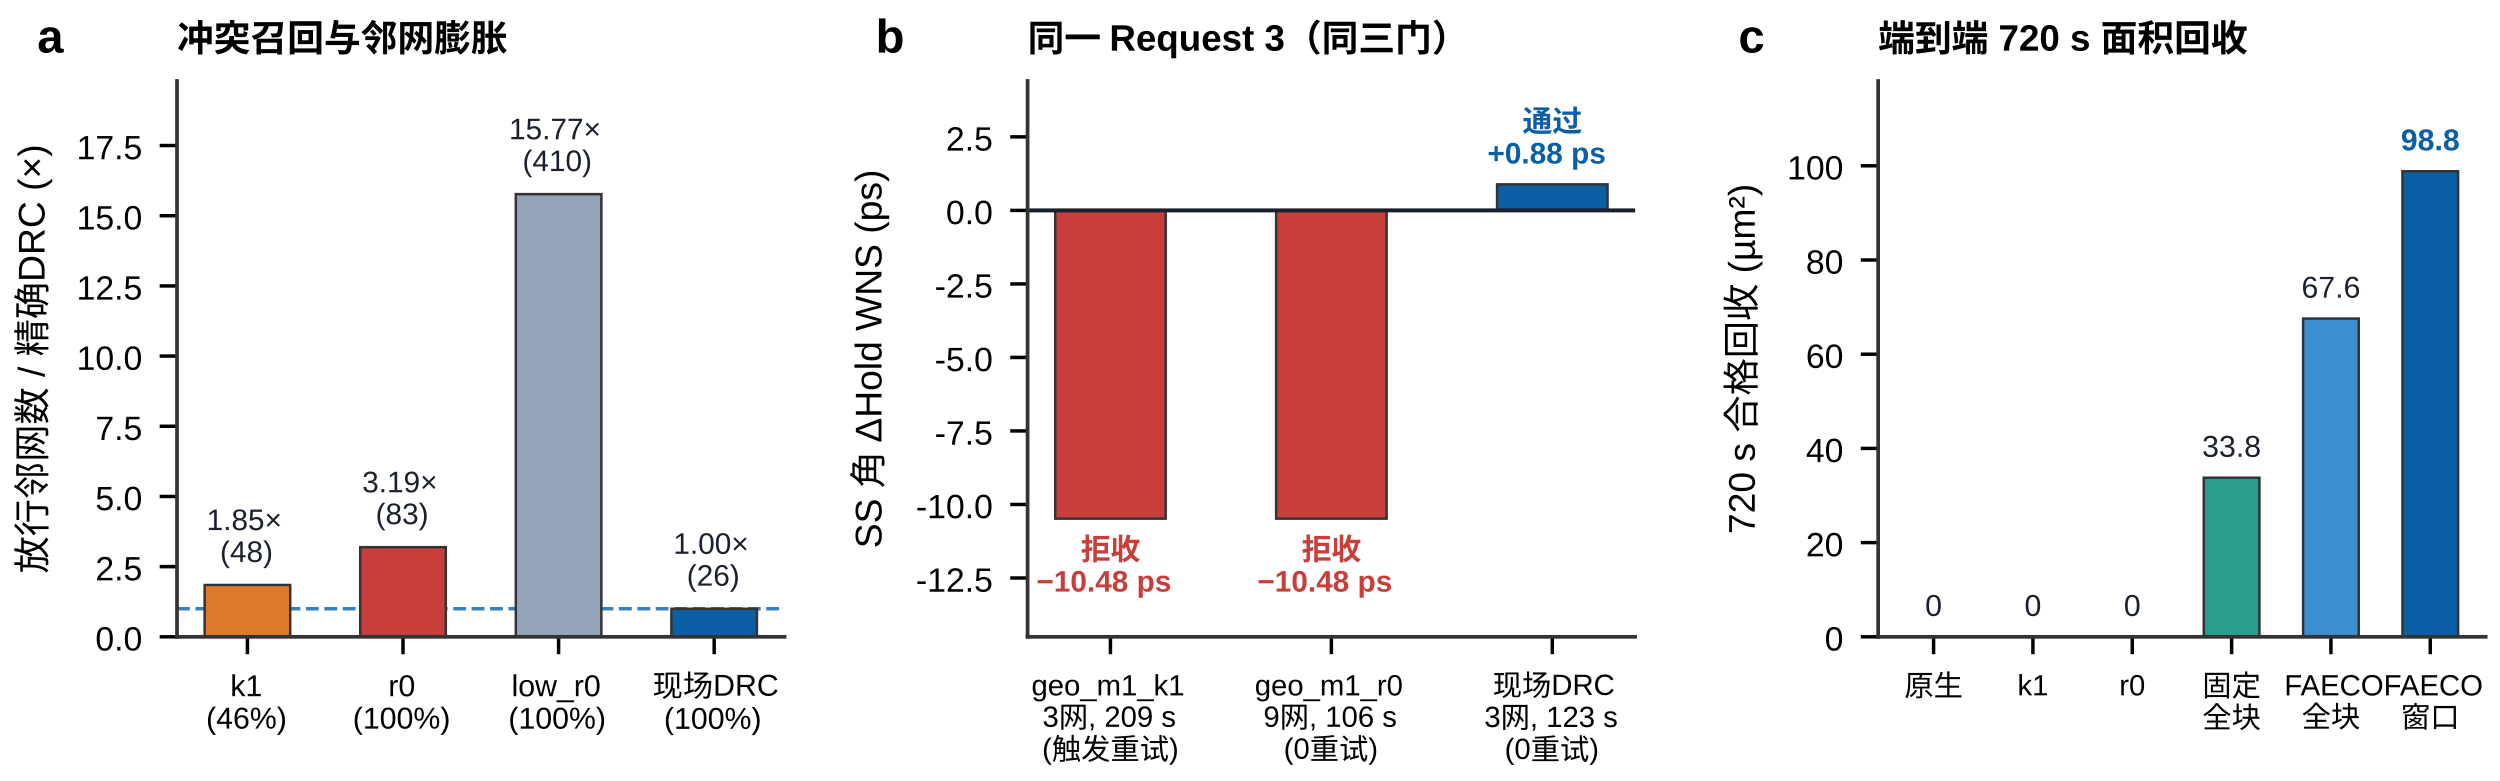
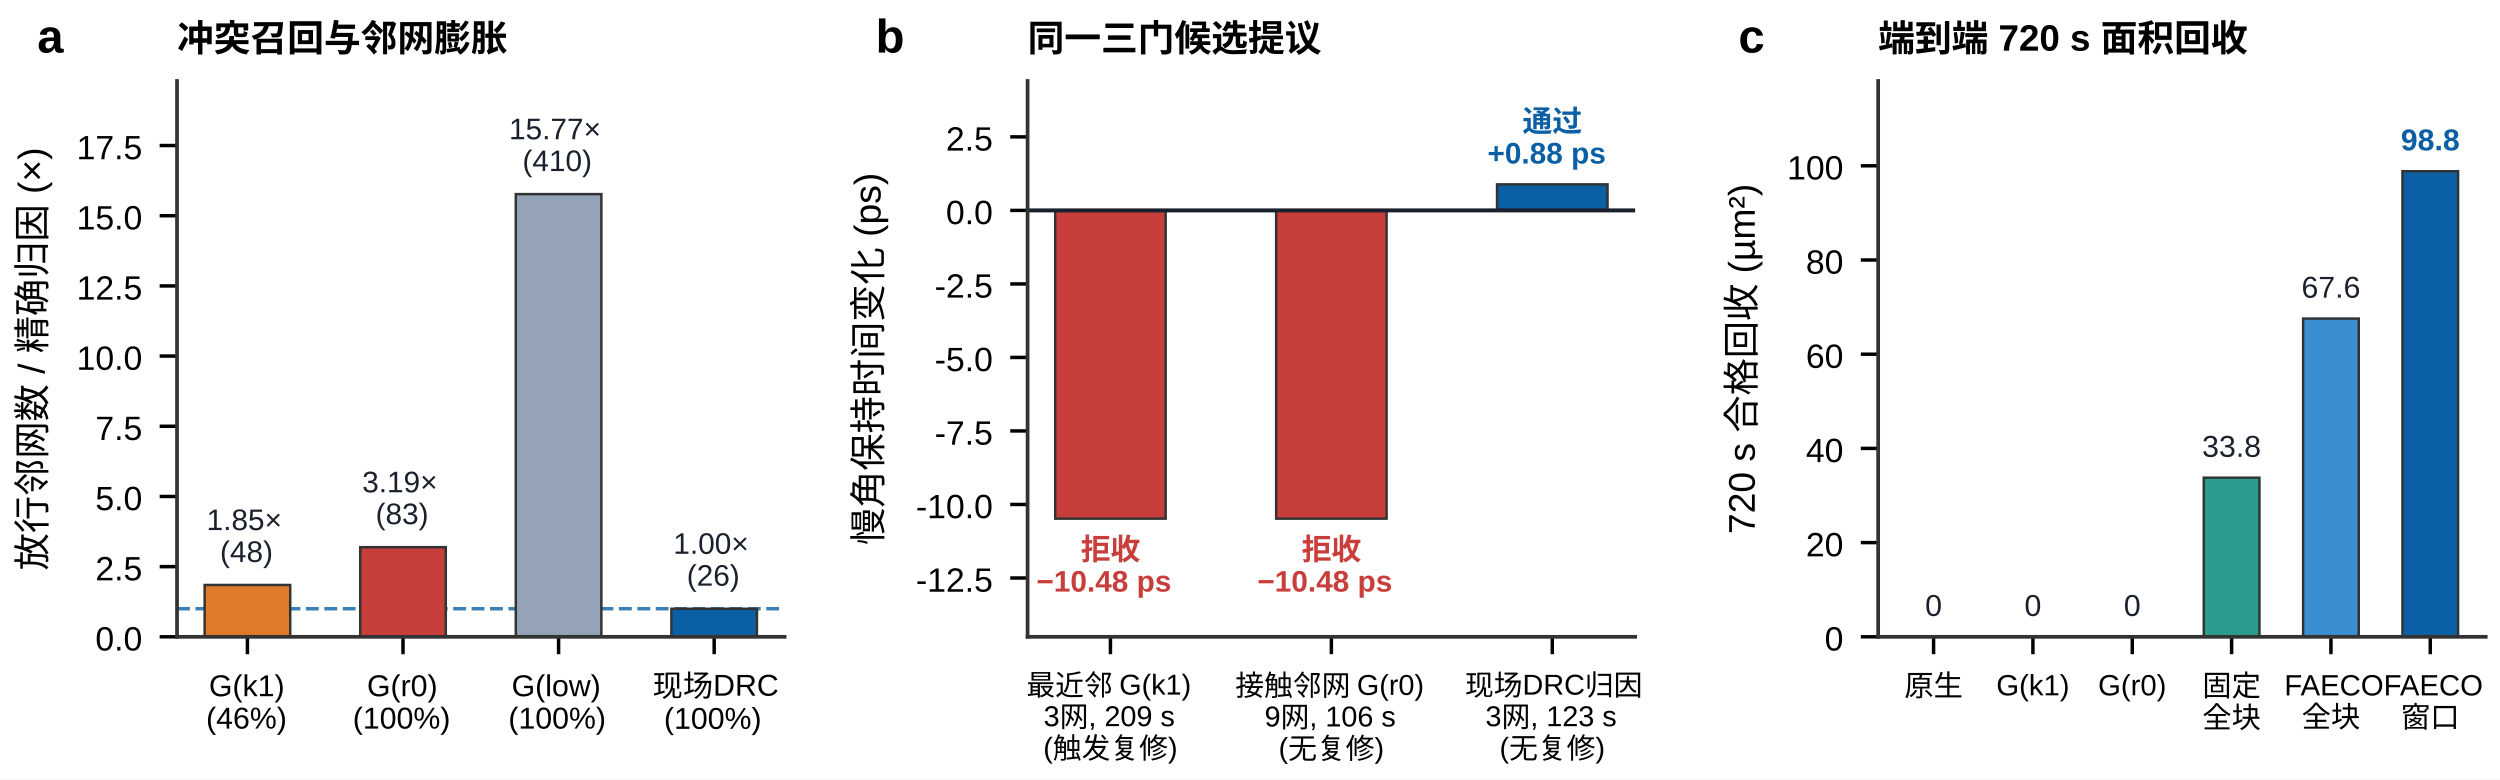
- <svg xmlns="http://www.w3.org/2000/svg" xmlns:xlink="http://www.w3.org/1999/xlink" width="503.741pt" height="157.315pt" viewBox="0 0 503.741 157.315" version="1.1">
+ <svg xmlns="http://www.w3.org/2000/svg" xmlns:xlink="http://www.w3.org/1999/xlink" width="503.741pt" height="157.083pt" viewBox="0 0 503.741 157.083" version="1.1">
  <defs>
    <style type="text/css">*{stroke-linejoin: round; stroke-linecap: butt}</style>
  </defs>
  <g id="figure_1">
    <g id="patch_1">
-       <path d="M 0 157.315  L 503.741 157.315  L 503.741 0  L 0 0  z " style="fill: #ffffff" />
+       <path d="M 0 157.083  L 503.741 157.083  L 503.741 0  L 0 0  z " style="fill: #ffffff" />
    </g>
    <g id="axes_1">
      <g id="patch_2">
        <path d="M 35.669 128.316  L 158.088 128.316  L 158.088 16.32  L 35.669 16.32  z " style="fill: #ffffff" />
      </g>
      <g id="line2d_1">
-         <path d="M 35.669 122.659  L 158.088 122.659  " clip-path="url(#p9591e8ab1e)" style="fill: none; stroke-dasharray: 2.59,1.12; stroke-dashoffset: 0; stroke: #0b5fa5; stroke-opacity: 0.8; stroke-width: 0.7" />
+         <path d="M 35.669 122.659  L 158.088 122.659  " clip-path="url(#p431091b44b)" style="fill: none; stroke-dasharray: 2.59,1.12; stroke-dashoffset: 0; stroke: #0b5fa5; stroke-opacity: 0.8; stroke-width: 0.7" />
      </g>
      <g id="patch_3">
-         <path d="M 41.233 128.316  L 58.476 128.316  L 58.476 117.873  L 41.233 117.873  z " clip-path="url(#p9591e8ab1e)" style="fill: #e07a2b; stroke: #333333; stroke-width: 0.5; stroke-linejoin: miter" />
+         <path d="M 41.233 128.316  L 58.476 128.316  L 58.476 117.873  L 41.233 117.873  z " clip-path="url(#p431091b44b)" style="fill: #e07a2b; stroke: #333333; stroke-width: 0.5; stroke-linejoin: miter" />
      </g>
      <g id="patch_4">
-         <path d="M 72.583 128.316  L 89.825 128.316  L 89.825 110.259  L 72.583 110.259  z " clip-path="url(#p9591e8ab1e)" style="fill: #c83e3b; stroke: #333333; stroke-width: 0.5; stroke-linejoin: miter" />
+         <path d="M 72.583 128.316  L 89.825 128.316  L 89.825 110.259  L 72.583 110.259  z " clip-path="url(#p431091b44b)" style="fill: #c83e3b; stroke: #333333; stroke-width: 0.5; stroke-linejoin: miter" />
      </g>
      <g id="patch_5">
-         <path d="M 103.932 128.316  L 121.174 128.316  L 121.174 39.119  L 103.932 39.119  z " clip-path="url(#p9591e8ab1e)" style="fill: #94a3b8; stroke: #333333; stroke-width: 0.5; stroke-linejoin: miter" />
+         <path d="M 103.932 128.316  L 121.174 128.316  L 121.174 39.119  L 103.932 39.119  z " clip-path="url(#p431091b44b)" style="fill: #94a3b8; stroke: #333333; stroke-width: 0.5; stroke-linejoin: miter" />
      </g>
      <g id="patch_6">
-         <path d="M 135.281 128.316  L 152.523 128.316  L 152.523 122.659  L 135.281 122.659  z " clip-path="url(#p9591e8ab1e)" style="fill: #0b5fa5; stroke: #333333; stroke-width: 0.5; stroke-linejoin: miter" />
+         <path d="M 135.281 128.316  L 152.523 128.316  L 152.523 122.659  L 135.281 122.659  z " clip-path="url(#p431091b44b)" style="fill: #0b5fa5; stroke: #333333; stroke-width: 0.5; stroke-linejoin: miter" />
      </g>
      <g id="matplotlib.axis_1">
        <g id="xtick_1">
          <g id="line2d_2">
            <defs>
-               <path id="m02118db92a" d="M 0 0  L 0 3.5  " style="stroke: #000000; stroke-width: 0.7" />
+               <path id="mb776155cb5" d="M 0 0  L 0 3.5  " style="stroke: #000000; stroke-width: 0.7" />
            </defs>
            <g>
-               <use xlink:href="#m02118db92a" x="49.854" y="128.316" style="stroke: #000000; stroke-width: 0.7" />
+               <use xlink:href="#mb776155cb5" x="49.854" y="128.316" style="stroke: #000000; stroke-width: 0.7" />
            </g>
          </g>
          <g id="text_1">
-             <text style="font-size: 6.1px; font-family: 'Microsoft YaHei', 'Arial', 'DejaVu Sans', sans-serif" transform="translate(46.40558 140.2822)">k1</text>
+             <text style="font-size: 6.1px; font-family: 'Microsoft YaHei', 'Arial', 'DejaVu Sans', sans-serif" transform="translate(42.09984 140.2822)">G(k1)</text>
            <text style="font-size: 6.1px; font-family: 'Microsoft YaHei', 'Arial', 'DejaVu Sans', sans-serif" transform="translate(41.52606 146.8081)">(46%)</text>
          </g>
        </g>
        <g id="xtick_2">
          <g id="line2d_3">
            <g>
-               <use xlink:href="#m02118db92a" x="81.204" y="128.316" style="stroke: #000000; stroke-width: 0.7" />
+               <use xlink:href="#mb776155cb5" x="81.204" y="128.316" style="stroke: #000000; stroke-width: 0.7" />
            </g>
          </g>
          <g id="text_2">
-             <text style="font-size: 6.1px; font-family: 'Microsoft YaHei', 'Arial', 'DejaVu Sans', sans-serif" transform="translate(78.25049 140.2822)">r0</text>
+             <text style="font-size: 6.1px; font-family: 'Microsoft YaHei', 'Arial', 'DejaVu Sans', sans-serif" transform="translate(73.94475 140.2822)">G(r0)</text>
            <text style="font-size: 6.1px; font-family: 'Microsoft YaHei', 'Arial', 'DejaVu Sans', sans-serif" transform="translate(71.0868 146.8081)">(100%)</text>
          </g>
        </g>
        <g id="xtick_3">
          <g id="line2d_4">
            <g>
-               <use xlink:href="#m02118db92a" x="112.553" y="128.316" style="stroke: #000000; stroke-width: 0.7" />
+               <use xlink:href="#mb776155cb5" x="112.553" y="128.316" style="stroke: #000000; stroke-width: 0.7" />
            </g>
          </g>
          <g id="text_3">
-             <text style="font-size: 6.1px; font-family: 'Microsoft YaHei', 'Arial', 'DejaVu Sans', sans-serif" transform="translate(103.0737 140.2822)">low_r0</text>
-             <text style="font-size: 6.1px; font-family: 'Microsoft YaHei', 'Arial', 'DejaVu Sans', sans-serif" transform="translate(102.4361 146.8197)">(100%)</text>
+             <text style="font-size: 6.1px; font-family: 'Microsoft YaHei', 'Arial', 'DejaVu Sans', sans-serif" transform="translate(103.0885 140.2822)">G(low)</text>
+             <text style="font-size: 6.1px; font-family: 'Microsoft YaHei', 'Arial', 'DejaVu Sans', sans-serif" transform="translate(102.4361 146.8081)">(100%)</text>
          </g>
        </g>
        <g id="xtick_4">
          <g id="line2d_5">
            <g>
-               <use xlink:href="#m02118db92a" x="143.902" y="128.316" style="stroke: #000000; stroke-width: 0.7" />
+               <use xlink:href="#mb776155cb5" x="143.902" y="128.316" style="stroke: #000000; stroke-width: 0.7" />
            </g>
          </g>
          <g id="text_4">
            <text style="font-size: 6.1px; font-family: 'Microsoft YaHei', 'Arial', 'DejaVu Sans', sans-serif" transform="translate(131.4941 140.3414)">现场DRC</text>
            <text style="font-size: 6.1px; font-family: 'Microsoft YaHei', 'Arial', 'DejaVu Sans', sans-serif" transform="translate(133.7854 146.8673)">(100%)</text>
          </g>
        </g>
      </g>
      <g id="matplotlib.axis_2">
        <g id="ytick_1">
          <g id="line2d_6">
            <defs>
-               <path id="mab8eb1d636" d="M 0 0  L -3.5 0  " style="stroke: #000000; stroke-width: 0.7" />
+               <path id="ma12d521ee5" d="M 0 0  L -3.5 0  " style="stroke: #000000; stroke-width: 0.7" />
            </defs>
            <g>
-               <use xlink:href="#mab8eb1d636" x="35.669" y="128.316" style="stroke: #000000; stroke-width: 0.7" />
+               <use xlink:href="#ma12d521ee5" x="35.669" y="128.316" style="stroke: #000000; stroke-width: 0.7" />
            </g>
          </g>
          <g id="text_5">
            <text style="font-size: 6.8px; font-family: 'Microsoft YaHei', 'Arial', 'DejaVu Sans', sans-serif; text-anchor: end" x="28.669" y="131.076" transform="rotate(-0 28.66892 131.0764)">0.0</text>
          </g>
        </g>
        <g id="ytick_2">
          <g id="line2d_7">
            <g>
-               <use xlink:href="#mab8eb1d636" x="35.669" y="114.175" style="stroke: #000000; stroke-width: 0.7" />
+               <use xlink:href="#ma12d521ee5" x="35.669" y="114.175" style="stroke: #000000; stroke-width: 0.7" />
            </g>
          </g>
          <g id="text_6">
            <text style="font-size: 6.8px; font-family: 'Microsoft YaHei', 'Arial', 'DejaVu Sans', sans-serif; text-anchor: end" x="28.669" y="116.935" transform="rotate(-0 28.66892 116.9355)">2.5</text>
          </g>
        </g>
        <g id="ytick_3">
          <g id="line2d_8">
            <g>
-               <use xlink:href="#mab8eb1d636" x="35.669" y="100.034" style="stroke: #000000; stroke-width: 0.7" />
+               <use xlink:href="#ma12d521ee5" x="35.669" y="100.034" style="stroke: #000000; stroke-width: 0.7" />
            </g>
          </g>
          <g id="text_7">
            <text style="font-size: 6.8px; font-family: 'Microsoft YaHei', 'Arial', 'DejaVu Sans', sans-serif; text-anchor: end" x="28.669" y="102.795" transform="rotate(-0 28.66892 102.7945)">5.0</text>
          </g>
        </g>
        <g id="ytick_4">
          <g id="line2d_9">
            <g>
-               <use xlink:href="#mab8eb1d636" x="35.669" y="85.893" style="stroke: #000000; stroke-width: 0.7" />
+               <use xlink:href="#ma12d521ee5" x="35.669" y="85.893" style="stroke: #000000; stroke-width: 0.7" />
            </g>
          </g>
          <g id="text_8">
            <text style="font-size: 6.8px; font-family: 'Microsoft YaHei', 'Arial', 'DejaVu Sans', sans-serif; text-anchor: end" x="28.669" y="88.654" transform="rotate(-0 28.66892 88.65363)">7.5</text>
          </g>
        </g>
        <g id="ytick_5">
          <g id="line2d_10">
            <g>
-               <use xlink:href="#mab8eb1d636" x="35.669" y="71.752" style="stroke: #000000; stroke-width: 0.7" />
+               <use xlink:href="#ma12d521ee5" x="35.669" y="71.752" style="stroke: #000000; stroke-width: 0.7" />
            </g>
          </g>
          <g id="text_9">
            <text style="font-size: 6.8px; font-family: 'Microsoft YaHei', 'Arial', 'DejaVu Sans', sans-serif; text-anchor: end" x="28.669" y="74.513" transform="rotate(-0 28.66892 74.51272)">10.0</text>
          </g>
        </g>
        <g id="ytick_6">
          <g id="line2d_11">
            <g>
-               <use xlink:href="#mab8eb1d636" x="35.669" y="57.611" style="stroke: #000000; stroke-width: 0.7" />
+               <use xlink:href="#ma12d521ee5" x="35.669" y="57.611" style="stroke: #000000; stroke-width: 0.7" />
            </g>
          </g>
          <g id="text_10">
            <text style="font-size: 6.8px; font-family: 'Microsoft YaHei', 'Arial', 'DejaVu Sans', sans-serif; text-anchor: end" x="28.669" y="60.372" transform="rotate(-0 28.66892 60.37181)">12.5</text>
          </g>
        </g>
        <g id="ytick_7">
          <g id="line2d_12">
            <g>
-               <use xlink:href="#mab8eb1d636" x="35.669" y="43.47" style="stroke: #000000; stroke-width: 0.7" />
+               <use xlink:href="#ma12d521ee5" x="35.669" y="43.47" style="stroke: #000000; stroke-width: 0.7" />
            </g>
          </g>
          <g id="text_11">
            <text style="font-size: 6.8px; font-family: 'Microsoft YaHei', 'Arial', 'DejaVu Sans', sans-serif; text-anchor: end" x="28.669" y="46.231" transform="rotate(-0 28.66892 46.2309)">15.0</text>
          </g>
        </g>
        <g id="ytick_8">
          <g id="line2d_13">
            <g>
-               <use xlink:href="#mab8eb1d636" x="35.669" y="29.329" style="stroke: #000000; stroke-width: 0.7" />
+               <use xlink:href="#ma12d521ee5" x="35.669" y="29.329" style="stroke: #000000; stroke-width: 0.7" />
            </g>
          </g>
          <g id="text_12">
            <text style="font-size: 6.8px; font-family: 'Microsoft YaHei', 'Arial', 'DejaVu Sans', sans-serif; text-anchor: end" x="28.669" y="32.09" transform="rotate(-0 28.66892 32.09)">17.5</text>
          </g>
        </g>
        <g id="text_13">
-           <text style="font-size: 7.5px; font-family: 'Microsoft YaHei', 'Arial', 'DejaVu Sans', sans-serif; text-anchor: middle" x="9.168" y="72.318" transform="rotate(-90 9.168281 72.31752)">放行邻网数 / 精确DRC (×)</text>
+           <text style="font-size: 7.5px; font-family: 'Microsoft YaHei', 'Arial', 'DejaVu Sans', sans-serif; text-anchor: middle" x="9.168" y="72.318" transform="rotate(-90 9.168281 72.31752)">放行邻网数 / 精确归因 (×)</text>
        </g>
      </g>
      <g id="patch_7">
        <path d="M 35.669 128.316  L 35.669 16.32  " style="fill: none; stroke: #333333; stroke-width: 0.75; stroke-linejoin: miter; stroke-linecap: square" />
      </g>
      <g id="patch_8">
        <path d="M 35.669 128.316  L 158.088 128.316  " style="fill: none; stroke: #333333; stroke-width: 0.75; stroke-linejoin: miter; stroke-linecap: square" />
      </g>
      <g id="text_14">
        <text style="font-size: 6px; font-family: 'Microsoft YaHei', 'Arial', 'DejaVu Sans', sans-serif; fill: #1a202c" transform="translate(41.62931 106.8094)">1.85×</text>
        <text style="font-size: 6px; font-family: 'Microsoft YaHei', 'Arial', 'DejaVu Sans', sans-serif; fill: #1a202c" transform="translate(44.33165 113.2283)">(48)</text>
      </g>
      <g id="text_15">
        <text style="font-size: 6px; font-family: 'Microsoft YaHei', 'Arial', 'DejaVu Sans', sans-serif; fill: #1a202c" transform="translate(72.97859 99.19503)">3.19×</text>
        <text style="font-size: 6px; font-family: 'Microsoft YaHei', 'Arial', 'DejaVu Sans', sans-serif; fill: #1a202c" transform="translate(75.68094 105.614)">(83)</text>
      </g>
      <g id="text_16">
        <text style="font-size: 6px; font-family: 'Microsoft YaHei', 'Arial', 'DejaVu Sans', sans-serif; fill: #1a202c" transform="translate(102.5687 28.05538)">15.77×</text>
        <text style="font-size: 6px; font-family: 'Microsoft YaHei', 'Arial', 'DejaVu Sans', sans-serif; fill: #1a202c" transform="translate(105.271 34.47433)">(410)</text>
      </g>
      <g id="text_17">
        <text style="font-size: 6px; font-family: 'Microsoft YaHei', 'Arial', 'DejaVu Sans', sans-serif; fill: #1a202c" transform="translate(135.6772 111.5955)">1.00×</text>
        <text style="font-size: 6px; font-family: 'Microsoft YaHei', 'Arial', 'DejaVu Sans', sans-serif; fill: #1a202c" transform="translate(138.3795 118.0145)">(26)</text>
      </g>
      <g id="text_18">
        <text style="font-weight: 700; font-size: 9.5px; font-family: 'Microsoft YaHei', 'Arial', 'DejaVu Sans', sans-serif; text-anchor: start" x="7.513" y="10.594" transform="rotate(-0 7.512558 10.59411)">a</text>
      </g>
      <g id="text_19">
        <text style="font-weight: 700; font-size: 7.4px; font-family: 'Microsoft YaHei', 'Arial', 'DejaVu Sans', sans-serif; text-anchor: start" x="35.669" y="10.32" transform="rotate(-0 35.66892 10.31952)">冲突召回与邻网膨胀</text>
      </g>
    </g>
    <g id="axes_2">
      <g id="patch_9">
        <path d="M 207.055 128.316  L 329.474 128.316  L 329.474 16.32  L 207.055 16.32  z " style="fill: #ffffff" />
      </g>
      <g id="patch_10">
-         <path d="M 212.62 42.393  L 234.878 42.393  L 234.878 104.506  L 212.62 104.506  z " clip-path="url(#p81f83de41f)" style="fill: #c83e3b; stroke: #333333; stroke-width: 0.5; stroke-linejoin: miter" />
+         <path d="M 212.62 42.393  L 234.878 42.393  L 234.878 104.506  L 212.62 104.506  z " clip-path="url(#p2c9f61ed05)" style="fill: #c83e3b; stroke: #333333; stroke-width: 0.5; stroke-linejoin: miter" />
      </g>
      <g id="patch_11">
-         <path d="M 257.136 42.393  L 279.394 42.393  L 279.394 104.506  L 257.136 104.506  z " clip-path="url(#p81f83de41f)" style="fill: #c83e3b; stroke: #333333; stroke-width: 0.5; stroke-linejoin: miter" />
+         <path d="M 257.136 42.393  L 279.394 42.393  L 279.394 104.506  L 257.136 104.506  z " clip-path="url(#p2c9f61ed05)" style="fill: #c83e3b; stroke: #333333; stroke-width: 0.5; stroke-linejoin: miter" />
      </g>
      <g id="patch_12">
-         <path d="M 301.652 42.393  L 323.91 42.393  L 323.91 37.148  L 301.652 37.148  z " clip-path="url(#p81f83de41f)" style="fill: #0b5fa5; stroke: #333333; stroke-width: 0.5; stroke-linejoin: miter" />
+         <path d="M 301.652 42.393  L 323.91 42.393  L 323.91 37.148  L 301.652 37.148  z " clip-path="url(#p2c9f61ed05)" style="fill: #0b5fa5; stroke: #333333; stroke-width: 0.5; stroke-linejoin: miter" />
      </g>
      <g id="matplotlib.axis_3">
        <g id="xtick_5">
          <g id="line2d_14">
            <g>
-               <use xlink:href="#m02118db92a" x="223.749" y="128.316" style="stroke: #000000; stroke-width: 0.7" />
+               <use xlink:href="#mb776155cb5" x="223.749" y="128.316" style="stroke: #000000; stroke-width: 0.7" />
            </g>
          </g>
          <g id="text_20">
-             <text style="font-size: 5.9px; font-family: 'Microsoft YaHei', 'Arial', 'DejaVu Sans', sans-serif" transform="translate(207.8378 140.1194)">geo_m1_k1</text>
-             <text style="font-size: 5.9px; font-family: 'Microsoft YaHei', 'Arial', 'DejaVu Sans', sans-serif" transform="translate(210.0572 146.4425)">3网, 209 s</text>
-             <text style="font-size: 5.9px; font-family: 'Microsoft YaHei', 'Arial', 'DejaVu Sans', sans-serif" transform="translate(209.978 152.8873)">(触发重试)</text>
+             <text style="font-size: 5.8px; font-family: 'Microsoft YaHei', 'Arial', 'DejaVu Sans', sans-serif" transform="translate(206.8175 140.1115)">最近邻 G(k1)</text>
+             <text style="font-size: 5.8px; font-family: 'Microsoft YaHei', 'Arial', 'DejaVu Sans', sans-serif" transform="translate(210.2893 146.3164)">3网, 209 s</text>
+             <text style="font-size: 5.8px; font-family: 'Microsoft YaHei', 'Arial', 'DejaVu Sans', sans-serif" transform="translate(210.2114 152.6575)">(触发复修)</text>
          </g>
        </g>
        <g id="xtick_6">
          <g id="line2d_15">
            <g>
-               <use xlink:href="#m02118db92a" x="268.265" y="128.316" style="stroke: #000000; stroke-width: 0.7" />
+               <use xlink:href="#mb776155cb5" x="268.265" y="128.316" style="stroke: #000000; stroke-width: 0.7" />
            </g>
          </g>
          <g id="text_21">
-             <text style="font-size: 5.9px; font-family: 'Microsoft YaHei', 'Arial', 'DejaVu Sans', sans-serif" transform="translate(252.8332 140.1194)">geo_m1_r0</text>
-             <text style="font-size: 5.9px; font-family: 'Microsoft YaHei', 'Arial', 'DejaVu Sans', sans-serif" transform="translate(254.5732 146.4425)">9网, 106 s</text>
-             <text style="font-size: 5.9px; font-family: 'Microsoft YaHei', 'Arial', 'DejaVu Sans', sans-serif" transform="translate(258.664 152.8809)">(0重试)</text>
+             <text style="font-size: 5.8px; font-family: 'Microsoft YaHei', 'Arial', 'DejaVu Sans', sans-serif" transform="translate(248.9047 140.174)">接触邻网 G(r0)</text>
+             <text style="font-size: 5.8px; font-family: 'Microsoft YaHei', 'Arial', 'DejaVu Sans', sans-serif" transform="translate(254.8053 146.379)">9网, 106 s</text>
+             <text style="font-size: 5.8px; font-family: 'Microsoft YaHei', 'Arial', 'DejaVu Sans', sans-serif" transform="translate(257.6274 152.72)">(无复修)</text>
          </g>
        </g>
        <g id="xtick_7">
          <g id="line2d_16">
            <g>
-               <use xlink:href="#m02118db92a" x="312.781" y="128.316" style="stroke: #000000; stroke-width: 0.7" />
+               <use xlink:href="#mb776155cb5" x="312.781" y="128.316" style="stroke: #000000; stroke-width: 0.7" />
            </g>
          </g>
          <g id="text_22">
-             <text style="font-size: 5.9px; font-family: 'Microsoft YaHei', 'Arial', 'DejaVu Sans', sans-serif" transform="translate(300.7795 140.1766)">现场DRC</text>
-             <text style="font-size: 5.9px; font-family: 'Microsoft YaHei', 'Arial', 'DejaVu Sans', sans-serif" transform="translate(299.0892 146.4886)">3网, 123 s</text>
-             <text style="font-size: 5.9px; font-family: 'Microsoft YaHei', 'Arial', 'DejaVu Sans', sans-serif" transform="translate(303.18 152.927)">(0重试)</text>
+             <text style="font-size: 5.8px; font-family: 'Microsoft YaHei', 'Arial', 'DejaVu Sans', sans-serif" transform="translate(295.1829 140.1169)">现场DRC归因</text>
+             <text style="font-size: 5.8px; font-family: 'Microsoft YaHei', 'Arial', 'DejaVu Sans', sans-serif" transform="translate(299.3213 146.3219)">3网, 123 s</text>
+             <text style="font-size: 5.8px; font-family: 'Microsoft YaHei', 'Arial', 'DejaVu Sans', sans-serif" transform="translate(302.1433 152.6629)">(无复修)</text>
          </g>
        </g>
      </g>
      <g id="matplotlib.axis_4">
        <g id="ytick_9">
          <g id="line2d_17">
            <g>
-               <use xlink:href="#mab8eb1d636" x="207.055" y="116.464" style="stroke: #000000; stroke-width: 0.7" />
+               <use xlink:href="#ma12d521ee5" x="207.055" y="116.464" style="stroke: #000000; stroke-width: 0.7" />
            </g>
          </g>
          <g id="text_23">
            <text style="font-size: 6.8px; font-family: 'Microsoft YaHei', 'Arial', 'DejaVu Sans', sans-serif; text-anchor: end" x="200.055" y="119.225" transform="rotate(-0 200.0554 119.2249)">-12.5</text>
          </g>
        </g>
        <g id="ytick_10">
          <g id="line2d_18">
            <g>
-               <use xlink:href="#mab8eb1d636" x="207.055" y="101.65" style="stroke: #000000; stroke-width: 0.7" />
+               <use xlink:href="#ma12d521ee5" x="207.055" y="101.65" style="stroke: #000000; stroke-width: 0.7" />
            </g>
          </g>
          <g id="text_24">
            <text style="font-size: 6.8px; font-family: 'Microsoft YaHei', 'Arial', 'DejaVu Sans', sans-serif; text-anchor: end" x="200.055" y="104.411" transform="rotate(-0 200.0554 104.4106)">-10.0</text>
          </g>
        </g>
        <g id="ytick_11">
          <g id="line2d_19">
            <g>
-               <use xlink:href="#mab8eb1d636" x="207.055" y="86.836" style="stroke: #000000; stroke-width: 0.7" />
+               <use xlink:href="#ma12d521ee5" x="207.055" y="86.836" style="stroke: #000000; stroke-width: 0.7" />
            </g>
          </g>
          <g id="text_25">
            <text style="font-size: 6.8px; font-family: 'Microsoft YaHei', 'Arial', 'DejaVu Sans', sans-serif; text-anchor: end" x="200.055" y="89.596" transform="rotate(-0 200.0554 89.59636)">-7.5</text>
          </g>
        </g>
        <g id="ytick_12">
          <g id="line2d_20">
            <g>
-               <use xlink:href="#mab8eb1d636" x="207.055" y="72.021" style="stroke: #000000; stroke-width: 0.7" />
+               <use xlink:href="#ma12d521ee5" x="207.055" y="72.021" style="stroke: #000000; stroke-width: 0.7" />
            </g>
          </g>
          <g id="text_26">
            <text style="font-size: 6.8px; font-family: 'Microsoft YaHei', 'Arial', 'DejaVu Sans', sans-serif; text-anchor: end" x="200.055" y="74.782" transform="rotate(-0 200.0554 74.78207)">-5.0</text>
          </g>
        </g>
        <g id="ytick_13">
          <g id="line2d_21">
            <g>
-               <use xlink:href="#mab8eb1d636" x="207.055" y="57.207" style="stroke: #000000; stroke-width: 0.7" />
+               <use xlink:href="#ma12d521ee5" x="207.055" y="57.207" style="stroke: #000000; stroke-width: 0.7" />
            </g>
          </g>
          <g id="text_27">
            <text style="font-size: 6.8px; font-family: 'Microsoft YaHei', 'Arial', 'DejaVu Sans', sans-serif; text-anchor: end" x="200.055" y="59.968" transform="rotate(-0 200.0554 59.96779)">-2.5</text>
          </g>
        </g>
        <g id="ytick_14">
          <g id="line2d_22">
            <g>
-               <use xlink:href="#mab8eb1d636" x="207.055" y="42.393" style="stroke: #000000; stroke-width: 0.7" />
+               <use xlink:href="#ma12d521ee5" x="207.055" y="42.393" style="stroke: #000000; stroke-width: 0.7" />
            </g>
          </g>
          <g id="text_28">
            <text style="font-size: 6.8px; font-family: 'Microsoft YaHei', 'Arial', 'DejaVu Sans', sans-serif; text-anchor: end" x="200.055" y="45.154" transform="rotate(-0 200.0554 45.1535)">0.0</text>
          </g>
        </g>
        <g id="ytick_15">
          <g id="line2d_23">
            <g>
-               <use xlink:href="#mab8eb1d636" x="207.055" y="27.578" style="stroke: #000000; stroke-width: 0.7" />
+               <use xlink:href="#ma12d521ee5" x="207.055" y="27.578" style="stroke: #000000; stroke-width: 0.7" />
            </g>
          </g>
          <g id="text_29">
            <text style="font-size: 6.8px; font-family: 'Microsoft YaHei', 'Arial', 'DejaVu Sans', sans-serif; text-anchor: end" x="200.055" y="30.339" transform="rotate(-0 200.0554 30.33922)">2.5</text>
          </g>
        </g>
        <g id="text_30">
-           <text style="font-size: 7.5px; font-family: 'Microsoft YaHei', 'Arial', 'DejaVu Sans', sans-serif; text-anchor: middle" x="177.613" y="72.318" transform="rotate(-90 177.6127 72.31752)">SS 角 ΔHold WNS (ps)</text>
+           <text style="font-size: 7.5px; font-family: 'Microsoft YaHei', 'Arial', 'DejaVu Sans', sans-serif; text-anchor: middle" x="177.613" y="72.318" transform="rotate(-90 177.6127 72.31752)">慢角保持时间变化 (ps)</text>
        </g>
      </g>
      <g id="line2d_24">
-         <path d="M 207.055 42.393  L 329.474 42.393  " clip-path="url(#p81f83de41f)" style="fill: none; stroke: #1a202c; stroke-width: 0.8; stroke-linecap: square" />
+         <path d="M 207.055 42.393  L 329.474 42.393  " clip-path="url(#p2c9f61ed05)" style="fill: none; stroke: #1a202c; stroke-width: 0.8; stroke-linecap: square" />
      </g>
      <g id="patch_13">
        <path d="M 207.055 128.316  L 207.055 16.32  " style="fill: none; stroke: #333333; stroke-width: 0.75; stroke-linejoin: miter; stroke-linecap: square" />
      </g>
      <g id="patch_14">
        <path d="M 207.055 128.316  L 329.474 128.316  " style="fill: none; stroke: #333333; stroke-width: 0.75; stroke-linejoin: miter; stroke-linecap: square" />
      </g>
      <g id="text_31">
        <text style="font-weight: 700; font-size: 6px; font-family: 'Microsoft YaHei', 'Arial', 'DejaVu Sans', sans-serif; fill: #c83e3b" transform="translate(217.7489 112.7855)">拒收</text>
        <text style="font-weight: 700; font-size: 6px; font-family: 'Microsoft YaHei', 'Arial', 'DejaVu Sans', sans-serif; fill: #c83e3b" transform="translate(208.8352 119.2045)">−10.48 ps</text>
      </g>
      <g id="text_32">
        <text style="font-weight: 700; font-size: 6px; font-family: 'Microsoft YaHei', 'Arial', 'DejaVu Sans', sans-serif; fill: #c83e3b" transform="translate(262.2649 112.7855)">拒收</text>
        <text style="font-weight: 700; font-size: 6px; font-family: 'Microsoft YaHei', 'Arial', 'DejaVu Sans', sans-serif; fill: #c83e3b" transform="translate(253.3512 119.2045)">−10.48 ps</text>
      </g>
      <g id="text_33">
        <text style="font-weight: 700; font-size: 6px; font-family: 'Microsoft YaHei', 'Arial', 'DejaVu Sans', sans-serif; fill: #0b5fa5" transform="translate(306.7809 26.5292)">通过</text>
        <text style="font-weight: 700; font-size: 6px; font-family: 'Microsoft YaHei', 'Arial', 'DejaVu Sans', sans-serif; fill: #0b5fa5" transform="translate(299.7173 32.94814)">+0.88 ps</text>
      </g>
      <g id="text_34">
        <text style="font-weight: 700; font-size: 9.5px; font-family: 'Microsoft YaHei', 'Arial', 'DejaVu Sans', sans-serif; text-anchor: start" x="176.451" y="10.594" transform="rotate(-0 176.4507 10.59411)">b</text>
      </g>
      <g id="text_35">
-         <text style="font-weight: 700; font-size: 7.4px; font-family: 'Microsoft YaHei', 'Arial', 'DejaVu Sans', sans-serif; text-anchor: start" x="207.055" y="10.32" transform="rotate(-0 207.0554 10.31952)">同一 Request 3（同三门）</text>
+         <text style="font-weight: 700; font-size: 7.4px; font-family: 'Microsoft YaHei', 'Arial', 'DejaVu Sans', sans-serif; text-anchor: start" x="207.055" y="10.32" transform="rotate(-0 207.0554 10.31952)">同一三门候选提议</text>
      </g>
    </g>
    <g id="axes_3">
      <g id="patch_15">
        <path d="M 378.442 128.316  L 500.861 128.316  L 500.861 16.32  L 378.442 16.32  z " style="fill: #ffffff" />
      </g>
      <g id="patch_16">
-         <path d="M 384.006 128.316  L 395.216 128.316  L 395.216 128.316  L 384.006 128.316  z " clip-path="url(#pea776c80be)" style="fill: #6c757d; stroke: #333333; stroke-width: 0.5; stroke-linejoin: miter" />
+         <path d="M 384.006 128.316  L 395.216 128.316  L 395.216 128.316  L 384.006 128.316  z " clip-path="url(#p47dcfc7949)" style="fill: #6c757d; stroke: #333333; stroke-width: 0.5; stroke-linejoin: miter" />
      </g>
      <g id="patch_17">
-         <path d="M 404.023 128.316  L 415.232 128.316  L 415.232 128.316  L 404.023 128.316  z " clip-path="url(#pea776c80be)" style="fill: #c83e3b; stroke: #333333; stroke-width: 0.5; stroke-linejoin: miter" />
+         <path d="M 404.023 128.316  L 415.232 128.316  L 415.232 128.316  L 404.023 128.316  z " clip-path="url(#p47dcfc7949)" style="fill: #c83e3b; stroke: #333333; stroke-width: 0.5; stroke-linejoin: miter" />
      </g>
      <g id="patch_18">
-         <path d="M 424.039 128.316  L 435.248 128.316  L 435.248 128.316  L 424.039 128.316  z " clip-path="url(#pea776c80be)" style="fill: #c83e3b; stroke: #333333; stroke-width: 0.5; stroke-linejoin: miter" />
+         <path d="M 424.039 128.316  L 435.248 128.316  L 435.248 128.316  L 424.039 128.316  z " clip-path="url(#p47dcfc7949)" style="fill: #c83e3b; stroke: #333333; stroke-width: 0.5; stroke-linejoin: miter" />
      </g>
      <g id="patch_19">
-         <path d="M 444.055 128.316  L 455.264 128.316  L 455.264 96.252  L 444.055 96.252  z " clip-path="url(#pea776c80be)" style="fill: #2a9d8f; stroke: #333333; stroke-width: 0.5; stroke-linejoin: miter" />
+         <path d="M 444.055 128.316  L 455.264 128.316  L 455.264 96.252  L 444.055 96.252  z " clip-path="url(#p47dcfc7949)" style="fill: #2a9d8f; stroke: #333333; stroke-width: 0.5; stroke-linejoin: miter" />
      </g>
      <g id="patch_20">
-         <path d="M 464.071 128.316  L 475.28 128.316  L 475.28 64.189  L 464.071 64.189  z " clip-path="url(#pea776c80be)" style="fill: #3b8ed0; stroke: #333333; stroke-width: 0.5; stroke-linejoin: miter" />
+         <path d="M 464.071 128.316  L 475.28 128.316  L 475.28 64.189  L 464.071 64.189  z " clip-path="url(#p47dcfc7949)" style="fill: #3b8ed0; stroke: #333333; stroke-width: 0.5; stroke-linejoin: miter" />
      </g>
      <g id="patch_21">
-         <path d="M 484.087 128.316  L 495.296 128.316  L 495.296 34.5  L 484.087 34.5  z " clip-path="url(#pea776c80be)" style="fill: #0b5fa5; stroke: #333333; stroke-width: 0.5; stroke-linejoin: miter" />
+         <path d="M 484.087 128.316  L 495.296 128.316  L 495.296 34.5  L 484.087 34.5  z " clip-path="url(#p47dcfc7949)" style="fill: #0b5fa5; stroke: #333333; stroke-width: 0.5; stroke-linejoin: miter" />
      </g>
      <g id="matplotlib.axis_5">
        <g id="xtick_8">
          <g id="line2d_25">
            <g>
-               <use xlink:href="#m02118db92a" x="389.611" y="128.316" style="stroke: #000000; stroke-width: 0.7" />
+               <use xlink:href="#mb776155cb5" x="389.611" y="128.316" style="stroke: #000000; stroke-width: 0.7" />
            </g>
          </g>
          <g id="text_36">
            <text style="font-size: 5.9px; font-family: 'Microsoft YaHei', 'Arial', 'DejaVu Sans', sans-serif; text-anchor: middle" x="389.611" y="140.239" transform="rotate(-0 389.611 140.2393)">原生</text>
          </g>
        </g>
        <g id="xtick_9">
          <g id="line2d_26">
            <g>
-               <use xlink:href="#m02118db92a" x="409.627" y="128.316" style="stroke: #000000; stroke-width: 0.7" />
+               <use xlink:href="#mb776155cb5" x="409.627" y="128.316" style="stroke: #000000; stroke-width: 0.7" />
            </g>
          </g>
          <g id="text_37">
-             <text style="font-size: 5.9px; font-family: 'Microsoft YaHei', 'Arial', 'DejaVu Sans', sans-serif; text-anchor: middle" x="409.627" y="140.106" transform="rotate(-0 409.6272 140.1064)">k1</text>
+             <text style="font-size: 5.9px; font-family: 'Microsoft YaHei', 'Arial', 'DejaVu Sans', sans-serif; text-anchor: middle" x="409.627" y="140.106" transform="rotate(-0 409.6272 140.1064)">G(k1)</text>
          </g>
        </g>
        <g id="xtick_10">
          <g id="line2d_27">
            <g>
-               <use xlink:href="#m02118db92a" x="429.643" y="128.316" style="stroke: #000000; stroke-width: 0.7" />
+               <use xlink:href="#mb776155cb5" x="429.643" y="128.316" style="stroke: #000000; stroke-width: 0.7" />
            </g>
          </g>
          <g id="text_38">
-             <text style="font-size: 5.9px; font-family: 'Microsoft YaHei', 'Arial', 'DejaVu Sans', sans-serif; text-anchor: middle" x="429.643" y="140.106" transform="rotate(-0 429.6434 140.1064)">r0</text>
+             <text style="font-size: 5.9px; font-family: 'Microsoft YaHei', 'Arial', 'DejaVu Sans', sans-serif; text-anchor: middle" x="429.643" y="140.106" transform="rotate(-0 429.6434 140.1064)">G(r0)</text>
          </g>
        </g>
        <g id="xtick_11">
          <g id="line2d_28">
            <g>
-               <use xlink:href="#m02118db92a" x="449.66" y="128.316" style="stroke: #000000; stroke-width: 0.7" />
+               <use xlink:href="#mb776155cb5" x="449.66" y="128.316" style="stroke: #000000; stroke-width: 0.7" />
            </g>
          </g>
          <g id="text_39">
            <text style="font-size: 5.9px; font-family: 'Microsoft YaHei', 'Arial', 'DejaVu Sans', sans-serif" transform="translate(443.7595 140.2577)">固定</text>
            <text style="font-size: 5.9px; font-family: 'Microsoft YaHei', 'Arial', 'DejaVu Sans', sans-serif" transform="translate(443.7595 146.65)">全块</text>
          </g>
        </g>
        <g id="xtick_12">
          <g id="line2d_29">
            <g>
-               <use xlink:href="#m02118db92a" x="469.676" y="128.316" style="stroke: #000000; stroke-width: 0.7" />
+               <use xlink:href="#mb776155cb5" x="469.676" y="128.316" style="stroke: #000000; stroke-width: 0.7" />
            </g>
          </g>
          <g id="text_40">
            <text style="font-size: 5.9px; font-family: 'Microsoft YaHei', 'Arial', 'DejaVu Sans', sans-serif" transform="translate(460.2827 140.1194)">FAECO</text>
            <text style="font-size: 5.9px; font-family: 'Microsoft YaHei', 'Arial', 'DejaVu Sans', sans-serif" transform="translate(463.7757 146.5116)">全块</text>
          </g>
        </g>
        <g id="xtick_13">
          <g id="line2d_30">
            <g>
-               <use xlink:href="#m02118db92a" x="489.692" y="128.316" style="stroke: #000000; stroke-width: 0.7" />
+               <use xlink:href="#mb776155cb5" x="489.692" y="128.316" style="stroke: #000000; stroke-width: 0.7" />
            </g>
          </g>
          <g id="text_41">
            <text style="font-size: 5.9px; font-family: 'Microsoft YaHei', 'Arial', 'DejaVu Sans', sans-serif" transform="translate(480.2989 140.1194)">FAECO</text>
            <text style="font-size: 5.9px; font-family: 'Microsoft YaHei', 'Arial', 'DejaVu Sans', sans-serif" transform="translate(483.7919 146.5928)">窗口</text>
          </g>
        </g>
      </g>
      <g id="matplotlib.axis_6">
        <g id="ytick_16">
          <g id="line2d_31">
            <g>
-               <use xlink:href="#mab8eb1d636" x="378.442" y="128.316" style="stroke: #000000; stroke-width: 0.7" />
+               <use xlink:href="#ma12d521ee5" x="378.442" y="128.316" style="stroke: #000000; stroke-width: 0.7" />
            </g>
          </g>
          <g id="text_42">
            <text style="font-size: 6.8px; font-family: 'Microsoft YaHei', 'Arial', 'DejaVu Sans', sans-serif; text-anchor: end" x="371.442" y="131.076" transform="rotate(-0 371.442 131.0764)">0</text>
          </g>
        </g>
        <g id="ytick_17">
          <g id="line2d_32">
            <g>
-               <use xlink:href="#mab8eb1d636" x="378.442" y="109.333" style="stroke: #000000; stroke-width: 0.7" />
+               <use xlink:href="#ma12d521ee5" x="378.442" y="109.333" style="stroke: #000000; stroke-width: 0.7" />
            </g>
          </g>
          <g id="text_43">
            <text style="font-size: 6.8px; font-family: 'Microsoft YaHei', 'Arial', 'DejaVu Sans', sans-serif; text-anchor: end" x="371.442" y="112.094" transform="rotate(-0 371.442 112.094)">20</text>
          </g>
        </g>
        <g id="ytick_18">
          <g id="line2d_33">
            <g>
-               <use xlink:href="#mab8eb1d636" x="378.442" y="90.351" style="stroke: #000000; stroke-width: 0.7" />
+               <use xlink:href="#ma12d521ee5" x="378.442" y="90.351" style="stroke: #000000; stroke-width: 0.7" />
            </g>
          </g>
          <g id="text_44">
            <text style="font-size: 6.8px; font-family: 'Microsoft YaHei', 'Arial', 'DejaVu Sans', sans-serif; text-anchor: end" x="371.442" y="93.112" transform="rotate(-0 371.442 93.11161)">40</text>
          </g>
        </g>
        <g id="ytick_19">
          <g id="line2d_34">
            <g>
-               <use xlink:href="#mab8eb1d636" x="378.442" y="71.368" style="stroke: #000000; stroke-width: 0.7" />
+               <use xlink:href="#ma12d521ee5" x="378.442" y="71.368" style="stroke: #000000; stroke-width: 0.7" />
            </g>
          </g>
          <g id="text_45">
            <text style="font-size: 6.8px; font-family: 'Microsoft YaHei', 'Arial', 'DejaVu Sans', sans-serif; text-anchor: end" x="371.442" y="74.129" transform="rotate(-0 371.442 74.12924)">60</text>
          </g>
        </g>
        <g id="ytick_20">
          <g id="line2d_35">
            <g>
-               <use xlink:href="#mab8eb1d636" x="378.442" y="52.386" style="stroke: #000000; stroke-width: 0.7" />
+               <use xlink:href="#ma12d521ee5" x="378.442" y="52.386" style="stroke: #000000; stroke-width: 0.7" />
            </g>
          </g>
          <g id="text_46">
            <text style="font-size: 6.8px; font-family: 'Microsoft YaHei', 'Arial', 'DejaVu Sans', sans-serif; text-anchor: end" x="371.442" y="55.147" transform="rotate(-0 371.442 55.14687)">80</text>
          </g>
        </g>
        <g id="ytick_21">
          <g id="line2d_36">
            <g>
-               <use xlink:href="#mab8eb1d636" x="378.442" y="33.404" style="stroke: #000000; stroke-width: 0.7" />
+               <use xlink:href="#ma12d521ee5" x="378.442" y="33.404" style="stroke: #000000; stroke-width: 0.7" />
            </g>
          </g>
          <g id="text_47">
            <text style="font-size: 6.8px; font-family: 'Microsoft YaHei', 'Arial', 'DejaVu Sans', sans-serif; text-anchor: end" x="371.442" y="36.164" transform="rotate(-0 371.442 36.1645)">100</text>
          </g>
        </g>
        <g id="text_48">
          <text style="font-size: 7.5px; font-family: 'Microsoft YaHei', 'Arial', 'DejaVu Sans', sans-serif; text-anchor: middle" x="353.579" y="72.318" transform="rotate(-90 353.5786 72.31752)">720 s 合格回收 (µm²)</text>
        </g>
      </g>
      <g id="patch_22">
        <path d="M 378.442 128.316  L 378.442 16.32  " style="fill: none; stroke: #333333; stroke-width: 0.75; stroke-linejoin: miter; stroke-linecap: square" />
      </g>
      <g id="patch_23">
        <path d="M 378.442 128.316  L 500.861 128.316  " style="fill: none; stroke: #333333; stroke-width: 0.75; stroke-linejoin: miter; stroke-linecap: square" />
      </g>
      <g id="text_49">
        <text style="font-size: 6.1px; font-family: 'Microsoft YaHei', 'Arial', 'DejaVu Sans', sans-serif; text-anchor: middle; fill: #1a202c" x="389.611" y="124.112" transform="rotate(-0 389.611 124.1121)">0</text>
      </g>
      <g id="text_50">
        <text style="font-size: 6.1px; font-family: 'Microsoft YaHei', 'Arial', 'DejaVu Sans', sans-serif; text-anchor: middle; fill: #1a202c" x="409.627" y="124.112" transform="rotate(-0 409.6272 124.1121)">0</text>
      </g>
      <g id="text_51">
        <text style="font-size: 6.1px; font-family: 'Microsoft YaHei', 'Arial', 'DejaVu Sans', sans-serif; text-anchor: middle; fill: #1a202c" x="429.643" y="124.112" transform="rotate(-0 429.6434 124.1121)">0</text>
      </g>
      <g id="text_52">
        <text style="font-size: 6.1px; font-family: 'Microsoft YaHei', 'Arial', 'DejaVu Sans', sans-serif; text-anchor: middle; fill: #1a202c" x="449.66" y="92.049" transform="rotate(-0 449.6595 92.04863)">33.8</text>
      </g>
      <g id="text_53">
        <text style="font-size: 6.1px; font-family: 'Microsoft YaHei', 'Arial', 'DejaVu Sans', sans-serif; text-anchor: middle; fill: #1a202c" x="469.676" y="59.985" transform="rotate(-0 469.6757 59.98513)">67.6</text>
      </g>
      <g id="text_54">
        <text style="font-weight: 700; font-size: 6.1px; font-family: 'Microsoft YaHei', 'Arial', 'DejaVu Sans', sans-serif; text-anchor: middle; fill: #0b5fa5" x="489.692" y="30.297" transform="rotate(-0 489.6919 30.2967)">98.8</text>
      </g>
      <g id="text_55">
        <text style="font-weight: 700; font-size: 9.5px; font-family: 'Microsoft YaHei', 'Arial', 'DejaVu Sans', sans-serif; text-anchor: start" x="350.286" y="10.594" transform="rotate(-0 350.2856 10.59411)">c</text>
      </g>
      <g id="text_56">
        <text style="font-weight: 700; font-size: 7.4px; font-family: 'Microsoft YaHei', 'Arial', 'DejaVu Sans', sans-serif; text-anchor: start" x="378.442" y="10.32" transform="rotate(-0 378.442 10.31952)">端到端 720 s 面积回收</text>
      </g>
    </g>
  </g>
  <defs>
-     <clipPath id="p9591e8ab1e">
+     <clipPath id="p431091b44b">
      <rect x="35.669" y="16.32" width="122.419" height="111.996" />
    </clipPath>
-     <clipPath id="p81f83de41f">
+     <clipPath id="p2c9f61ed05">
      <rect x="207.055" y="16.32" width="122.419" height="111.996" />
    </clipPath>
-     <clipPath id="pea776c80be">
+     <clipPath id="p47dcfc7949">
      <rect x="378.442" y="16.32" width="122.419" height="111.996" />
    </clipPath>
  </defs>
</svg>
